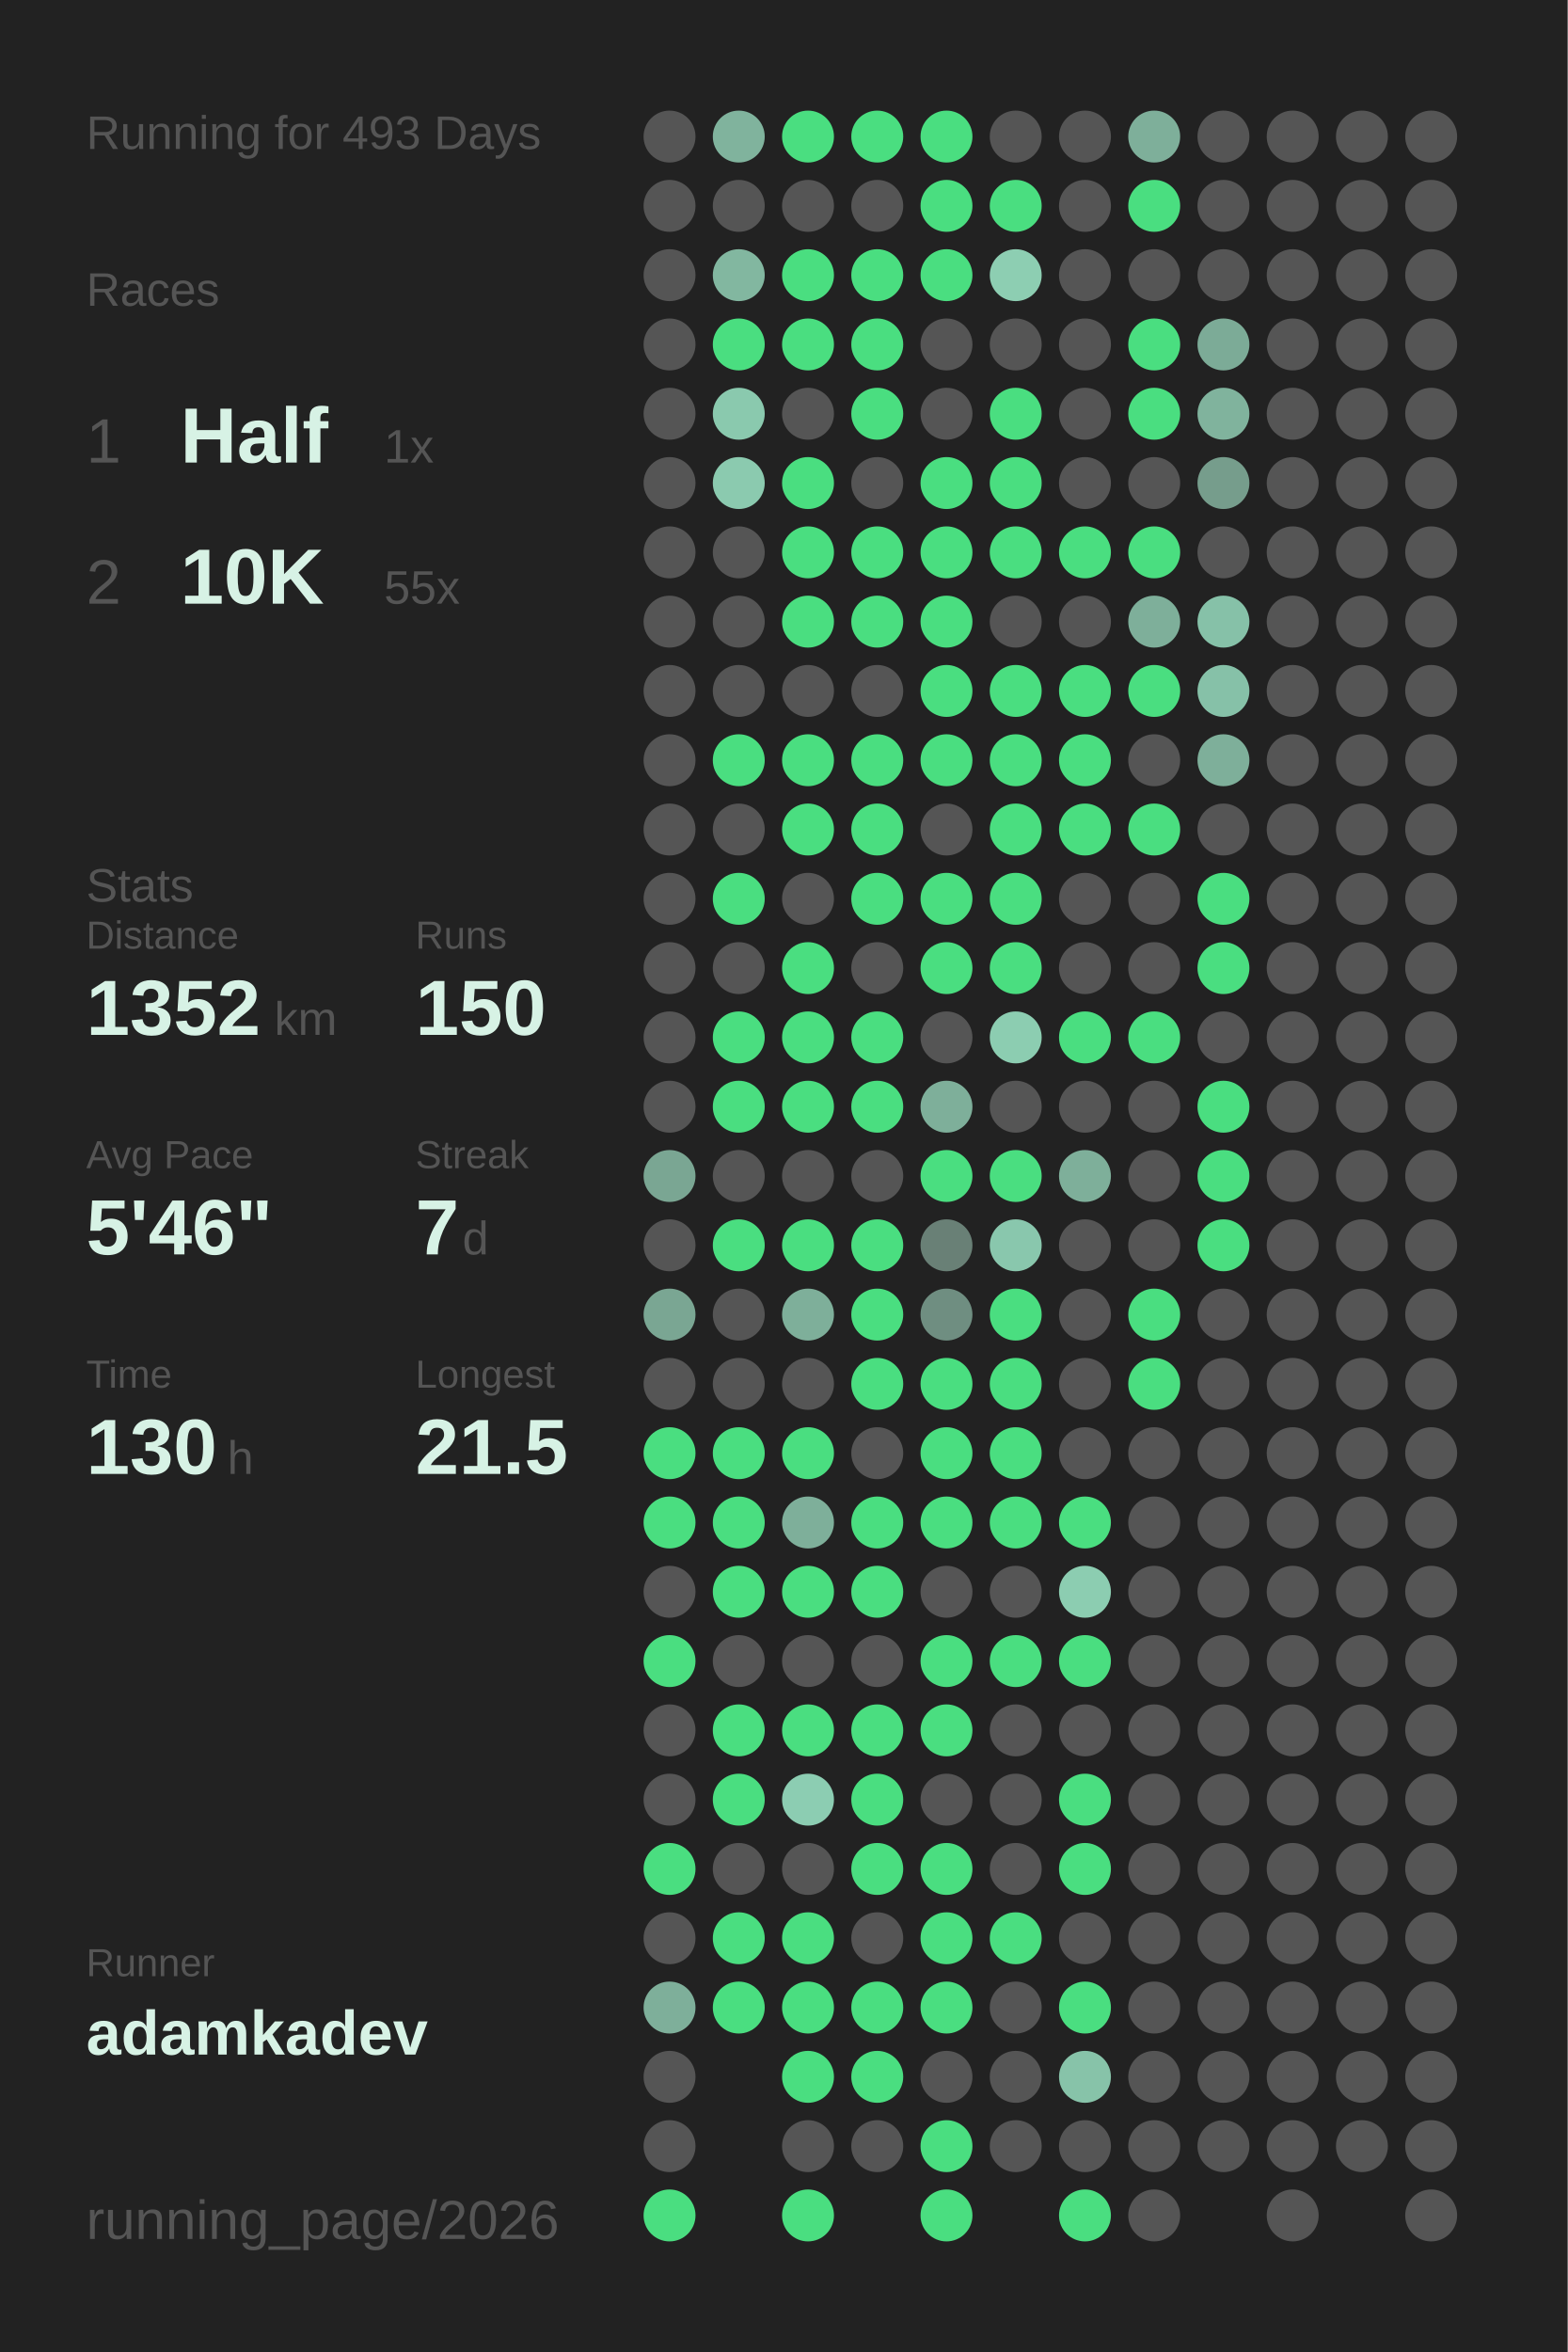
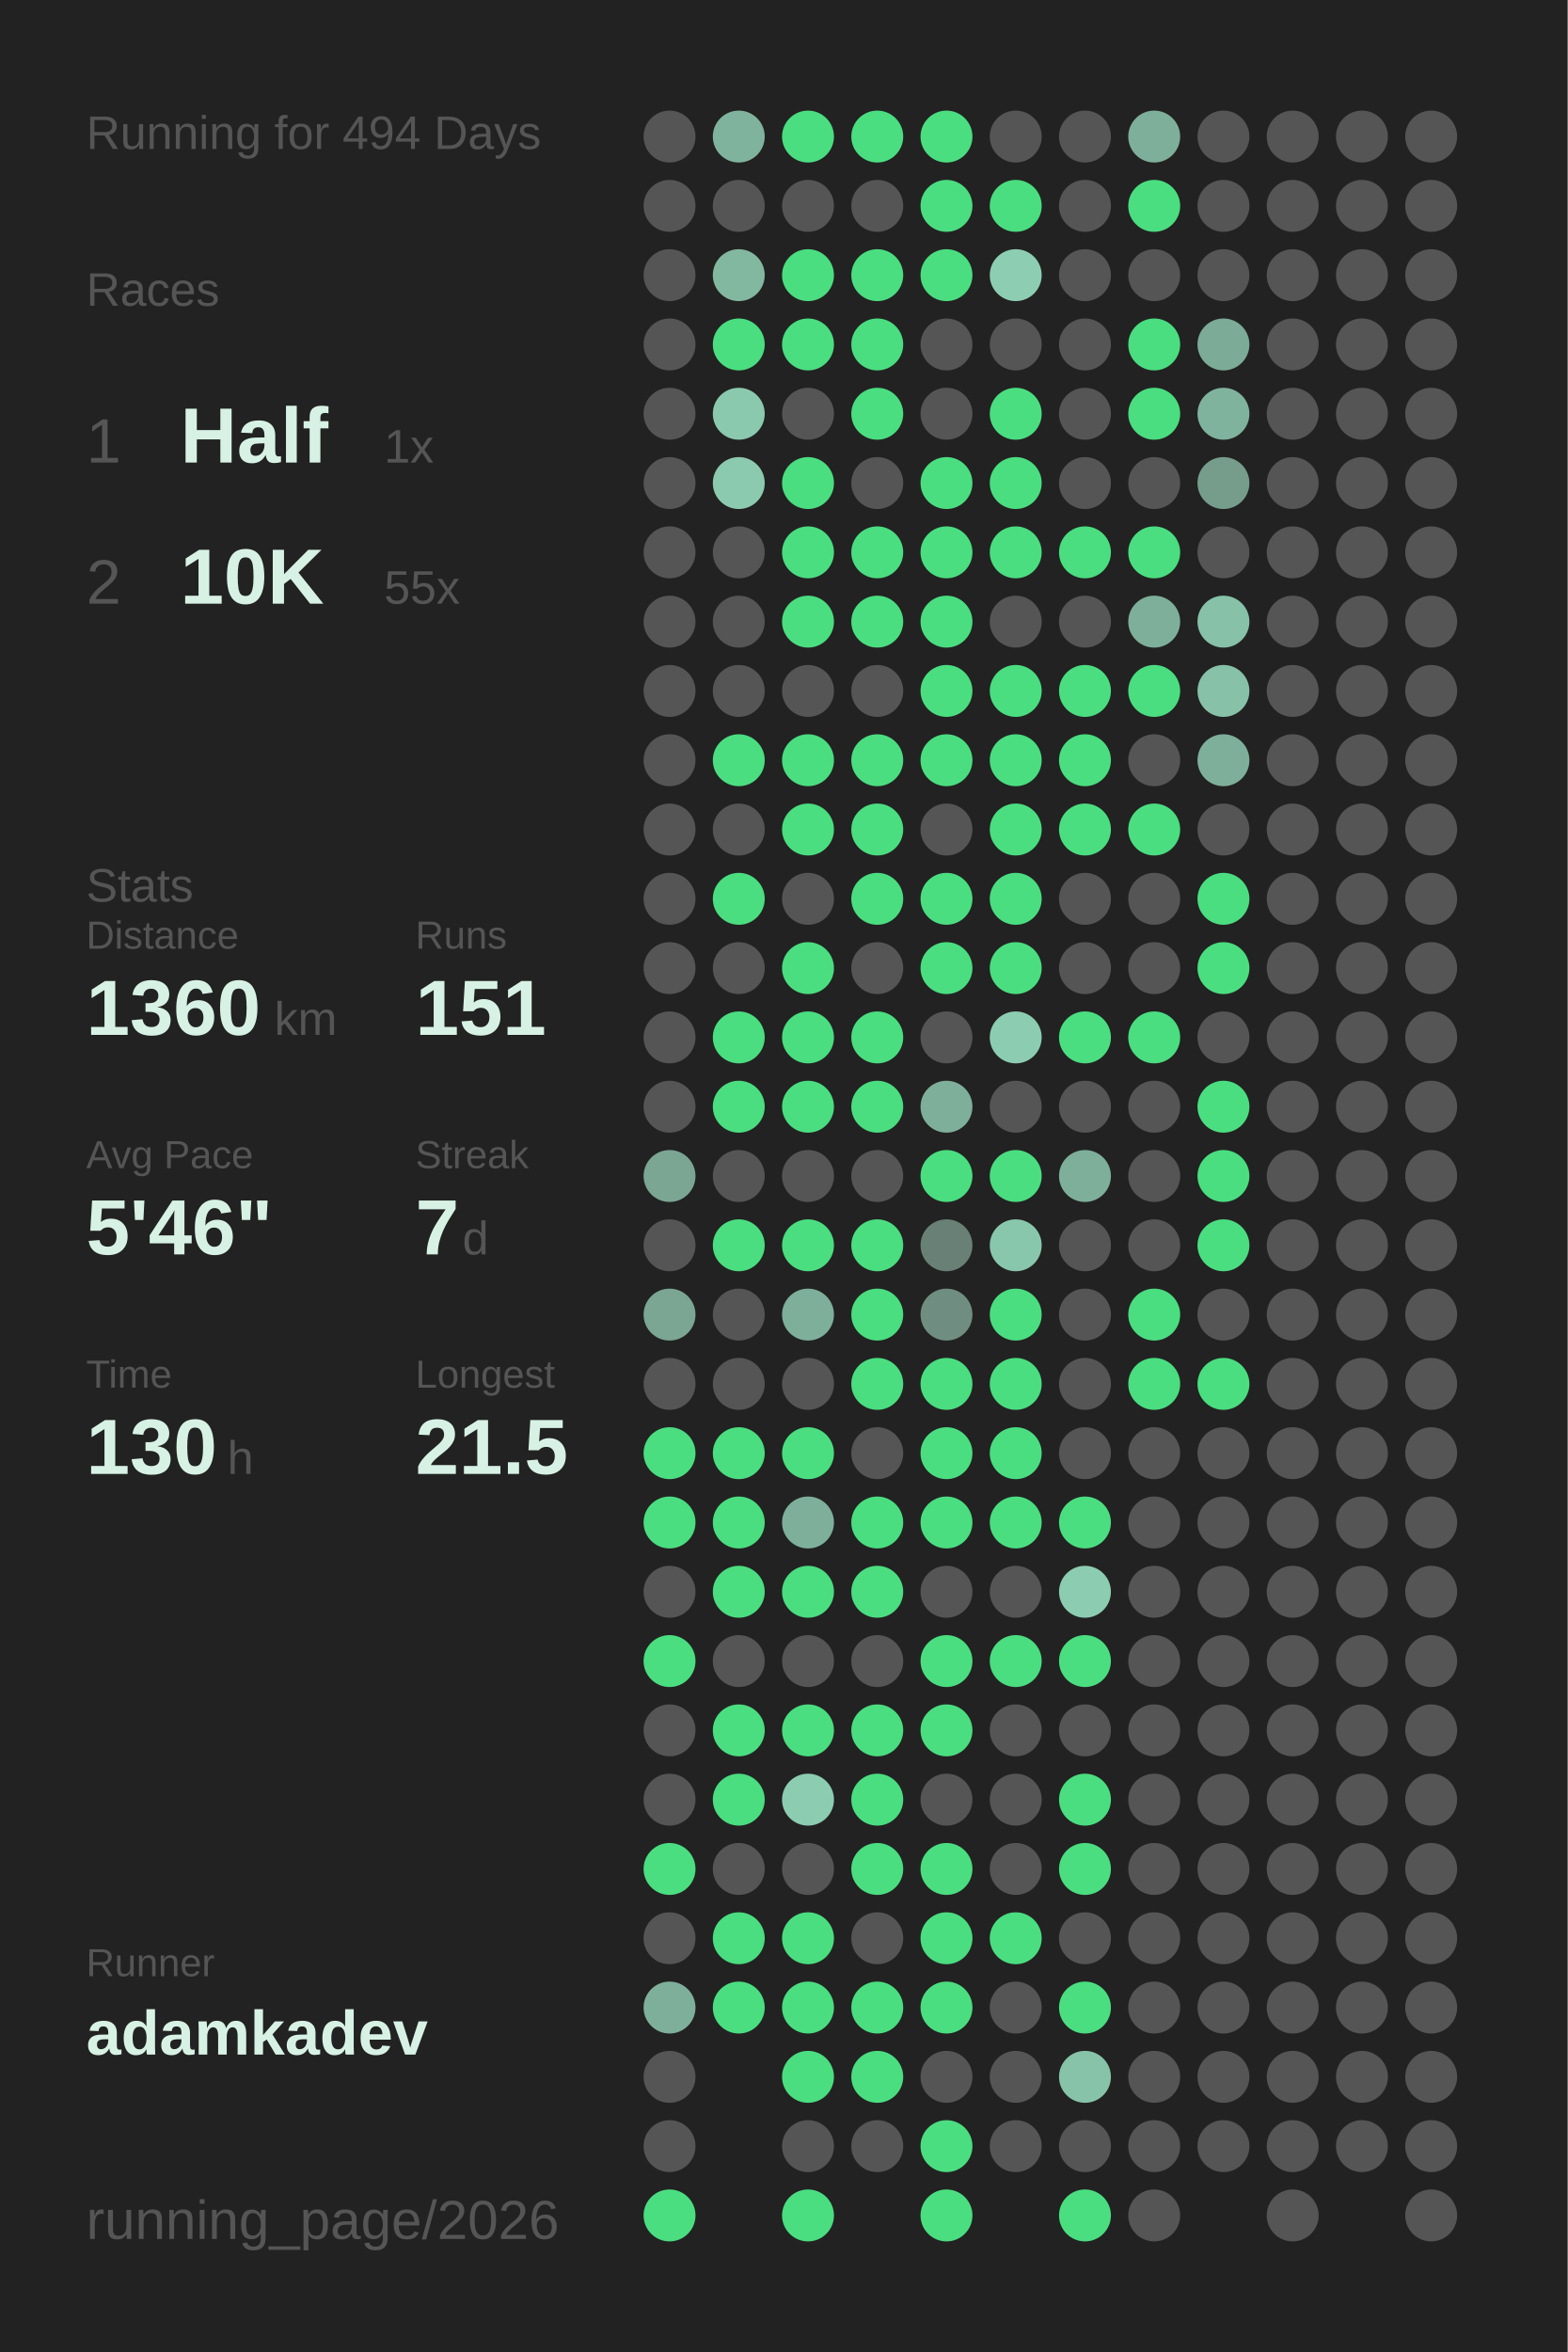
<svg xmlns="http://www.w3.org/2000/svg" baseProfile="full" height="300mm" version="1.1" viewBox="0,0,200,300" width="200mm">
  <defs />
  <rect fill="#222222" height="300" width="200" x="0" y="0" />
-   <text fill="#555555" style="font-size:6px; font-family:Arial;" x="11" y="19">Running for 493 Days</text>
+   <text fill="#555555" style="font-size:6px; font-family:Arial;" x="11" y="19">Running for 494 Days</text>
  <text fill="#555555" style="font-size:6px; font-family:Arial;" x="11" y="39">Races</text>
  <text fill="#555555" style="font-size:8px; font-family:Arial;" x="11" y="59">1</text>
  <text fill="#D7F2E5" style="font-size:10px; font-family:Arial; font-weight:bold;" x="23" y="59">Half</text>
  <text fill="#555555" style="font-size:6px; font-family:Arial;" x="49" y="59">1x</text>
  <text fill="#555555" style="font-size:8px; font-family:Arial;" x="11" y="77">2</text>
  <text fill="#D7F2E5" style="font-size:10px; font-family:Arial; font-weight:bold;" x="23" y="77">10K</text>
  <text fill="#555555" style="font-size:6px; font-family:Arial;" x="49" y="77">55x</text>
  <text fill="#555555" style="font-size:6px; font-family:Arial;" x="11" y="115">Stats</text>
  <text fill="#555555" style="font-size:5px; font-family:Arial;" x="11" y="121">Distance</text>
-   <text fill="#D7F2E5" style="font-size:10px; font-family:Arial; font-weight:bold;" x="11" y="132">1352</text>
+   <text fill="#D7F2E5" style="font-size:10px; font-family:Arial; font-weight:bold;" x="11" y="132">1360</text>
  <text fill="#555555" style="font-size:6px; font-family:Arial;" x="35" y="132">km</text>
  <text fill="#555555" style="font-size:5px; font-family:Arial;" x="53" y="121">Runs</text>
-   <text fill="#D7F2E5" style="font-size:10px; font-family:Arial; font-weight:bold;" x="53" y="132">150</text>
+   <text fill="#D7F2E5" style="font-size:10px; font-family:Arial; font-weight:bold;" x="53" y="132">151</text>
  <text fill="#555555" style="font-size:5px; font-family:Arial;" x="11" y="149">Avg Pace</text>
  <text fill="#D7F2E5" style="font-size:10px; font-family:Arial; font-weight:bold;" x="11" y="160">5'46"</text>
  <text fill="#555555" style="font-size:5px; font-family:Arial;" x="53" y="149">Streak</text>
  <text fill="#D7F2E5" style="font-size:10px; font-family:Arial; font-weight:bold;" x="53" y="160">7</text>
  <text fill="#555555" style="font-size:6px; font-family:Arial;" x="59" y="160">d</text>
  <text fill="#555555" style="font-size:5px; font-family:Arial;" x="11" y="177">Time</text>
  <text fill="#D7F2E5" style="font-size:10px; font-family:Arial; font-weight:bold;" x="11" y="188">130</text>
  <text fill="#555555" style="font-size:6px; font-family:Arial;" x="29" y="188">h</text>
  <text fill="#555555" style="font-size:5px; font-family:Arial;" x="53" y="177">Longest</text>
  <text fill="#D7F2E5" style="font-size:10px; font-family:Arial; font-weight:bold;" x="53" y="188">21.5</text>
  <text fill="#555555" style="font-size:5px; font-family:Arial;" x="11" y="252.065">Runner</text>
  <text fill="#D7F2E5" style="font-size:8px; font-family:Arial; font-weight:bold;" x="11" y="262.065">adamkadev</text>
  <text fill="#555555" style="font-size:7px; font-family:Arial;" x="11" y="285.581">running_page/2026</text>
  <circle cx="85.417" cy="17.419" fill="#555555" r="3.312" />
  <circle cx="85.417" cy="26.258" fill="#555555" r="3.312" />
  <circle cx="85.417" cy="35.097" fill="#555555" r="3.312" />
  <circle cx="85.417" cy="43.935" fill="#555555" r="3.312" />
  <circle cx="85.417" cy="52.774" fill="#555555" r="3.312" />
  <circle cx="85.417" cy="61.613" fill="#555555" r="3.312" />
  <circle cx="85.417" cy="70.452" fill="#555555" r="3.312" />
  <circle cx="85.417" cy="79.29" fill="#555555" r="3.312" />
  <circle cx="85.417" cy="88.129" fill="#555555" r="3.312" />
  <circle cx="85.417" cy="96.968" fill="#555555" r="3.312" />
  <circle cx="85.417" cy="105.806" fill="#555555" r="3.312" />
  <circle cx="85.417" cy="114.645" fill="#555555" r="3.312" />
  <circle cx="85.417" cy="123.484" fill="#555555" r="3.312" />
  <circle cx="85.417" cy="132.323" fill="#555555" r="3.312" />
  <circle cx="85.417" cy="141.161" fill="#555555" r="3.312" />
  <circle cx="85.417" cy="150" fill="#7aa693" r="3.312" />
  <circle cx="85.417" cy="158.839" fill="#555555" r="3.312" />
  <circle cx="85.417" cy="167.677" fill="#7aa693" r="3.312" />
  <circle cx="85.417" cy="176.516" fill="#555555" r="3.312" />
  <circle cx="85.417" cy="185.355" fill="#4ADE80" r="3.312" />
  <circle cx="85.417" cy="194.194" fill="#4ADE80" r="3.312" />
  <circle cx="85.417" cy="203.032" fill="#555555" r="3.312" />
  <circle cx="85.417" cy="211.871" fill="#4ADE80" r="3.312" />
  <circle cx="85.417" cy="220.71" fill="#555555" r="3.312" />
  <circle cx="85.417" cy="229.548" fill="#555555" r="3.312" />
  <circle cx="85.417" cy="238.387" fill="#4ADE80" r="3.312" />
  <circle cx="85.417" cy="247.226" fill="#555555" r="3.312" />
  <circle cx="85.417" cy="256.065" fill="#7eaf9a" r="3.312" />
  <circle cx="85.417" cy="264.903" fill="#555555" r="3.312" />
  <circle cx="85.417" cy="273.742" fill="#555555" r="3.312" />
  <circle cx="85.417" cy="282.581" fill="#4ADE80" r="3.312" />
  <circle cx="94.25" cy="17.419" fill="#80b39d" r="3.312" />
  <circle cx="94.25" cy="26.258" fill="#555555" r="3.312" />
  <circle cx="94.25" cy="35.097" fill="#82b7a0" r="3.312" />
  <circle cx="94.25" cy="43.935" fill="#4ADE80" r="3.312" />
  <circle cx="94.25" cy="52.774" fill="#8ac9ae" r="3.312" />
  <circle cx="94.25" cy="61.613" fill="#8bcaaf" r="3.312" />
  <circle cx="94.25" cy="70.452" fill="#555555" r="3.312" />
  <circle cx="94.25" cy="79.29" fill="#555555" r="3.312" />
  <circle cx="94.25" cy="88.129" fill="#555555" r="3.312" />
  <circle cx="94.25" cy="96.968" fill="#4ADE80" r="3.312" />
  <circle cx="94.25" cy="105.806" fill="#555555" r="3.312" />
  <circle cx="94.25" cy="114.645" fill="#4ADE80" r="3.312" />
  <circle cx="94.25" cy="123.484" fill="#555555" r="3.312" />
  <circle cx="94.25" cy="132.323" fill="#4ADE80" r="3.312" />
  <circle cx="94.25" cy="141.161" fill="#4ADE80" r="3.312" />
  <circle cx="94.25" cy="150" fill="#555555" r="3.312" />
  <circle cx="94.25" cy="158.839" fill="#4ADE80" r="3.312" />
  <circle cx="94.25" cy="167.677" fill="#555555" r="3.312" />
  <circle cx="94.25" cy="176.516" fill="#555555" r="3.312" />
  <circle cx="94.25" cy="185.355" fill="#4ADE80" r="3.312" />
  <circle cx="94.25" cy="194.194" fill="#4ADE80" r="3.312" />
  <circle cx="94.25" cy="203.032" fill="#4ADE80" r="3.312" />
  <circle cx="94.25" cy="211.871" fill="#555555" r="3.312" />
  <circle cx="94.25" cy="220.71" fill="#4ADE80" r="3.312" />
  <circle cx="94.25" cy="229.548" fill="#4ADE80" r="3.312" />
  <circle cx="94.25" cy="238.387" fill="#555555" r="3.312" />
  <circle cx="94.25" cy="247.226" fill="#4ADE80" r="3.312" />
  <circle cx="94.25" cy="256.065" fill="#4ADE80" r="3.312" />
  <circle cx="103.083" cy="17.419" fill="#4ADE80" r="3.312" />
  <circle cx="103.083" cy="26.258" fill="#555555" r="3.312" />
  <circle cx="103.083" cy="35.097" fill="#4ADE80" r="3.312" />
  <circle cx="103.083" cy="43.935" fill="#4ADE80" r="3.312" />
  <circle cx="103.083" cy="52.774" fill="#555555" r="3.312" />
  <circle cx="103.083" cy="61.613" fill="#4ADE80" r="3.312" />
  <circle cx="103.083" cy="70.452" fill="#4ADE80" r="3.312" />
  <circle cx="103.083" cy="79.29" fill="#4ADE80" r="3.312" />
  <circle cx="103.083" cy="88.129" fill="#555555" r="3.312" />
  <circle cx="103.083" cy="96.968" fill="#4ADE80" r="3.312" />
  <circle cx="103.083" cy="105.806" fill="#4ADE80" r="3.312" />
  <circle cx="103.083" cy="114.645" fill="#555555" r="3.312" />
  <circle cx="103.083" cy="123.484" fill="#4ADE80" r="3.312" />
  <circle cx="103.083" cy="132.323" fill="#4ADE80" r="3.312" />
  <circle cx="103.083" cy="141.161" fill="#4ADE80" r="3.312" />
  <circle cx="103.083" cy="150" fill="#555555" r="3.312" />
  <circle cx="103.083" cy="158.839" fill="#4ADE80" r="3.312" />
  <circle cx="103.083" cy="167.677" fill="#7eaf9a" r="3.312" />
  <circle cx="103.083" cy="176.516" fill="#555555" r="3.312" />
  <circle cx="103.083" cy="185.355" fill="#4ADE80" r="3.312" />
  <circle cx="103.083" cy="194.194" fill="#7eaf9a" r="3.312" />
  <circle cx="103.083" cy="203.032" fill="#4ADE80" r="3.312" />
  <circle cx="103.083" cy="211.871" fill="#555555" r="3.312" />
  <circle cx="103.083" cy="220.71" fill="#4ADE80" r="3.312" />
  <circle cx="103.083" cy="229.548" fill="#8ccdb2" r="3.312" />
  <circle cx="103.083" cy="238.387" fill="#555555" r="3.312" />
  <circle cx="103.083" cy="247.226" fill="#4ADE80" r="3.312" />
  <circle cx="103.083" cy="256.065" fill="#4ADE80" r="3.312" />
  <circle cx="103.083" cy="264.903" fill="#4ADE80" r="3.312" />
  <circle cx="103.083" cy="273.742" fill="#555555" r="3.312" />
  <circle cx="103.083" cy="282.581" fill="#4ADE80" r="3.312" />
  <circle cx="111.917" cy="17.419" fill="#4ADE80" r="3.312" />
  <circle cx="111.917" cy="26.258" fill="#555555" r="3.312" />
  <circle cx="111.917" cy="35.097" fill="#4ADE80" r="3.312" />
  <circle cx="111.917" cy="43.935" fill="#4ADE80" r="3.312" />
  <circle cx="111.917" cy="52.774" fill="#4ADE80" r="3.312" />
  <circle cx="111.917" cy="61.613" fill="#555555" r="3.312" />
  <circle cx="111.917" cy="70.452" fill="#4ADE80" r="3.312" />
  <circle cx="111.917" cy="79.29" fill="#4ADE80" r="3.312" />
  <circle cx="111.917" cy="88.129" fill="#555555" r="3.312" />
  <circle cx="111.917" cy="96.968" fill="#4ADE80" r="3.312" />
  <circle cx="111.917" cy="105.806" fill="#4ADE80" r="3.312" />
  <circle cx="111.917" cy="114.645" fill="#4ADE80" r="3.312" />
  <circle cx="111.917" cy="123.484" fill="#555555" r="3.312" />
  <circle cx="111.917" cy="132.323" fill="#4ADE80" r="3.312" />
  <circle cx="111.917" cy="141.161" fill="#4ADE80" r="3.312" />
  <circle cx="111.917" cy="150" fill="#555555" r="3.312" />
  <circle cx="111.917" cy="158.839" fill="#4ADE80" r="3.312" />
  <circle cx="111.917" cy="167.677" fill="#4ADE80" r="3.312" />
  <circle cx="111.917" cy="176.516" fill="#4ADE80" r="3.312" />
  <circle cx="111.917" cy="185.355" fill="#555555" r="3.312" />
  <circle cx="111.917" cy="194.194" fill="#4ADE80" r="3.312" />
  <circle cx="111.917" cy="203.032" fill="#4ADE80" r="3.312" />
  <circle cx="111.917" cy="211.871" fill="#555555" r="3.312" />
  <circle cx="111.917" cy="220.71" fill="#4ADE80" r="3.312" />
  <circle cx="111.917" cy="229.548" fill="#4ADE80" r="3.312" />
  <circle cx="111.917" cy="238.387" fill="#4ADE80" r="3.312" />
  <circle cx="111.917" cy="247.226" fill="#555555" r="3.312" />
  <circle cx="111.917" cy="256.065" fill="#4ADE80" r="3.312" />
  <circle cx="111.917" cy="264.903" fill="#4ADE80" r="3.312" />
  <circle cx="111.917" cy="273.742" fill="#555555" r="3.312" />
  <circle cx="120.75" cy="17.419" fill="#4ADE80" r="3.312" />
  <circle cx="120.75" cy="26.258" fill="#4ADE80" r="3.312" />
  <circle cx="120.75" cy="35.097" fill="#4ADE80" r="3.312" />
  <circle cx="120.75" cy="43.935" fill="#555555" r="3.312" />
  <circle cx="120.75" cy="52.774" fill="#555555" r="3.312" />
  <circle cx="120.75" cy="61.613" fill="#4ADE80" r="3.312" />
  <circle cx="120.75" cy="70.452" fill="#4ADE80" r="3.312" />
  <circle cx="120.75" cy="79.29" fill="#4ADE80" r="3.312" />
  <circle cx="120.75" cy="88.129" fill="#4ADE80" r="3.312" />
  <circle cx="120.75" cy="96.968" fill="#4ADE80" r="3.312" />
  <circle cx="120.75" cy="105.806" fill="#555555" r="3.312" />
  <circle cx="120.75" cy="114.645" fill="#4ADE80" r="3.312" />
  <circle cx="120.75" cy="123.484" fill="#4ADE80" r="3.312" />
  <circle cx="120.75" cy="132.323" fill="#555555" r="3.312" />
  <circle cx="120.75" cy="141.161" fill="#7eaf9a" r="3.312" />
  <circle cx="120.75" cy="150" fill="#4ADE80" r="3.312" />
  <circle cx="120.75" cy="158.839" fill="#698076" r="3.312" />
  <circle cx="120.75" cy="167.677" fill="#6f8e81" r="3.312" />
  <circle cx="120.75" cy="176.516" fill="#4ADE80" r="3.312" />
  <circle cx="120.75" cy="185.355" fill="#4ADE80" r="3.312" />
  <circle cx="120.75" cy="194.194" fill="#4ADE80" r="3.312" />
  <circle cx="120.75" cy="203.032" fill="#555555" r="3.312" />
  <circle cx="120.75" cy="211.871" fill="#4ADE80" r="3.312" />
  <circle cx="120.75" cy="220.71" fill="#4ADE80" r="3.312" />
  <circle cx="120.75" cy="229.548" fill="#555555" r="3.312" />
  <circle cx="120.75" cy="238.387" fill="#4ADE80" r="3.312" />
  <circle cx="120.75" cy="247.226" fill="#4ADE80" r="3.312" />
  <circle cx="120.75" cy="256.065" fill="#4ADE80" r="3.312" />
  <circle cx="120.75" cy="264.903" fill="#555555" r="3.312" />
  <circle cx="120.75" cy="273.742" fill="#4ADE80" r="3.312" />
  <circle cx="120.75" cy="282.581" fill="#4ADE80" r="3.312" />
  <circle cx="129.583" cy="17.419" fill="#555555" r="3.312" />
  <circle cx="129.583" cy="26.258" fill="#4ADE80" r="3.312" />
  <circle cx="129.583" cy="35.097" fill="#8dceb2" r="3.312" />
  <circle cx="129.583" cy="43.935" fill="#555555" r="3.312" />
  <circle cx="129.583" cy="52.774" fill="#4ADE80" r="3.312" />
  <circle cx="129.583" cy="61.613" fill="#4ADE80" r="3.312" />
  <circle cx="129.583" cy="70.452" fill="#4ADE80" r="3.312" />
  <circle cx="129.583" cy="79.29" fill="#555555" r="3.312" />
  <circle cx="129.583" cy="88.129" fill="#4ADE80" r="3.312" />
  <circle cx="129.583" cy="96.968" fill="#4ADE80" r="3.312" />
  <circle cx="129.583" cy="105.806" fill="#4ADE80" r="3.312" />
  <circle cx="129.583" cy="114.645" fill="#4ADE80" r="3.312" />
  <circle cx="129.583" cy="123.484" fill="#4ADE80" r="3.312" />
  <circle cx="129.583" cy="132.323" fill="#8ccdb1" r="3.312" />
  <circle cx="129.583" cy="141.161" fill="#555555" r="3.312" />
  <circle cx="129.583" cy="150" fill="#4ADE80" r="3.312" />
  <circle cx="129.583" cy="158.839" fill="#89c7ad" r="3.312" />
  <circle cx="129.583" cy="167.677" fill="#4ADE80" r="3.312" />
  <circle cx="129.583" cy="176.516" fill="#4ADE80" r="3.312" />
  <circle cx="129.583" cy="185.355" fill="#4ADE80" r="3.312" />
  <circle cx="129.583" cy="194.194" fill="#4ADE80" r="3.312" />
  <circle cx="129.583" cy="203.032" fill="#555555" r="3.312" />
  <circle cx="129.583" cy="211.871" fill="#4ADE80" r="3.312" />
  <circle cx="129.583" cy="220.71" fill="#555555" r="3.312" />
  <circle cx="129.583" cy="229.548" fill="#555555" r="3.312" />
  <circle cx="129.583" cy="238.387" fill="#555555" r="3.312" />
  <circle cx="129.583" cy="247.226" fill="#4ADE80" r="3.312" />
  <circle cx="129.583" cy="256.065" fill="#555555" r="3.312" />
  <circle cx="129.583" cy="264.903" fill="#555555" r="3.312" />
  <circle cx="129.583" cy="273.742" fill="#555555" r="3.312" />
  <circle cx="138.417" cy="17.419" fill="#555555" r="3.312" />
  <circle cx="138.417" cy="26.258" fill="#555555" r="3.312" />
  <circle cx="138.417" cy="35.097" fill="#555555" r="3.312" />
  <circle cx="138.417" cy="43.935" fill="#555555" r="3.312" />
  <circle cx="138.417" cy="52.774" fill="#555555" r="3.312" />
  <circle cx="138.417" cy="61.613" fill="#555555" r="3.312" />
  <circle cx="138.417" cy="70.452" fill="#4ADE80" r="3.312" />
  <circle cx="138.417" cy="79.29" fill="#555555" r="3.312" />
  <circle cx="138.417" cy="88.129" fill="#4ADE80" r="3.312" />
  <circle cx="138.417" cy="96.968" fill="#4ADE80" r="3.312" />
  <circle cx="138.417" cy="105.806" fill="#4ADE80" r="3.312" />
  <circle cx="138.417" cy="114.645" fill="#555555" r="3.312" />
  <circle cx="138.417" cy="123.484" fill="#555555" r="3.312" />
  <circle cx="138.417" cy="132.323" fill="#4ADE80" r="3.312" />
  <circle cx="138.417" cy="141.161" fill="#555555" r="3.312" />
  <circle cx="138.417" cy="150" fill="#7eaf9a" r="3.312" />
  <circle cx="138.417" cy="158.839" fill="#555555" r="3.312" />
  <circle cx="138.417" cy="167.677" fill="#555555" r="3.312" />
  <circle cx="138.417" cy="176.516" fill="#555555" r="3.312" />
  <circle cx="138.417" cy="185.355" fill="#555555" r="3.312" />
  <circle cx="138.417" cy="194.194" fill="#4ADE80" r="3.312" />
  <circle cx="138.417" cy="203.032" fill="#8ccdb1" r="3.312" />
  <circle cx="138.417" cy="211.871" fill="#4ADE80" r="3.312" />
  <circle cx="138.417" cy="220.71" fill="#555555" r="3.312" />
  <circle cx="138.417" cy="229.548" fill="#4ADE80" r="3.312" />
  <circle cx="138.417" cy="238.387" fill="#4ADE80" r="3.312" />
  <circle cx="138.417" cy="247.226" fill="#555555" r="3.312" />
  <circle cx="138.417" cy="256.065" fill="#4ADE80" r="3.312" />
  <circle cx="138.417" cy="264.903" fill="#87c3a9" r="3.312" />
  <circle cx="138.417" cy="273.742" fill="#555555" r="3.312" />
  <circle cx="138.417" cy="282.581" fill="#4ADE80" r="3.312" />
  <circle cx="147.25" cy="17.419" fill="#7eaf9a" r="3.312" />
  <circle cx="147.25" cy="26.258" fill="#4ADE80" r="3.312" />
  <circle cx="147.25" cy="35.097" fill="#555555" r="3.312" />
  <circle cx="147.25" cy="43.935" fill="#4ADE80" r="3.312" />
  <circle cx="147.25" cy="52.774" fill="#4ADE80" r="3.312" />
  <circle cx="147.25" cy="61.613" fill="#555555" r="3.312" />
  <circle cx="147.25" cy="70.452" fill="#4ADE80" r="3.312" />
  <circle cx="147.25" cy="79.29" fill="#7eaf9a" r="3.312" />
  <circle cx="147.25" cy="88.129" fill="#4ADE80" r="3.312" />
  <circle cx="147.25" cy="96.968" fill="#555555" r="3.312" />
  <circle cx="147.25" cy="105.806" fill="#4ADE80" r="3.312" />
  <circle cx="147.25" cy="114.645" fill="#555555" r="3.312" />
  <circle cx="147.25" cy="123.484" fill="#555555" r="3.312" />
  <circle cx="147.25" cy="132.323" fill="#4ADE80" r="3.312" />
  <circle cx="147.25" cy="141.161" fill="#555555" r="3.312" />
  <circle cx="147.25" cy="150" fill="#555555" r="3.312" />
  <circle cx="147.25" cy="158.839" fill="#555555" r="3.312" />
  <circle cx="147.25" cy="167.677" fill="#4ADE80" r="3.312" />
  <circle cx="147.25" cy="176.516" fill="#4ADE80" r="3.312" />
  <circle cx="147.25" cy="185.355" fill="#555555" r="3.312" />
  <circle cx="147.25" cy="194.194" fill="#555555" r="3.312" />
  <circle cx="147.25" cy="203.032" fill="#555555" r="3.312" />
  <circle cx="147.25" cy="211.871" fill="#555555" r="3.312" />
  <circle cx="147.25" cy="220.71" fill="#555555" r="3.312" />
  <circle cx="147.25" cy="229.548" fill="#555555" r="3.312" />
  <circle cx="147.25" cy="238.387" fill="#555555" r="3.312" />
  <circle cx="147.25" cy="247.226" fill="#555555" r="3.312" />
  <circle cx="147.25" cy="256.065" fill="#555555" r="3.312" />
  <circle cx="147.25" cy="264.903" fill="#555555" r="3.312" />
  <circle cx="147.25" cy="273.742" fill="#555555" r="3.312" />
  <circle cx="147.25" cy="282.581" fill="#555555" r="3.312" />
  <circle cx="156.083" cy="17.419" fill="#555555" r="3.312" />
  <circle cx="156.083" cy="26.258" fill="#555555" r="3.312" />
  <circle cx="156.083" cy="35.097" fill="#555555" r="3.312" />
  <circle cx="156.083" cy="43.935" fill="#7cab97" r="3.312" />
  <circle cx="156.083" cy="52.774" fill="#80b39d" r="3.312" />
  <circle cx="156.083" cy="61.613" fill="#769d8c" r="3.312" />
  <circle cx="156.083" cy="70.452" fill="#555555" r="3.312" />
  <circle cx="156.083" cy="79.29" fill="#86c1a8" r="3.312" />
  <circle cx="156.083" cy="88.129" fill="#86c1a8" r="3.312" />
  <circle cx="156.083" cy="96.968" fill="#7eaf9a" r="3.312" />
  <circle cx="156.083" cy="105.806" fill="#555555" r="3.312" />
  <circle cx="156.083" cy="114.645" fill="#4ADE80" r="3.312" />
  <circle cx="156.083" cy="123.484" fill="#4ADE80" r="3.312" />
  <circle cx="156.083" cy="132.323" fill="#555555" r="3.312" />
  <circle cx="156.083" cy="141.161" fill="#4ADE80" r="3.312" />
  <circle cx="156.083" cy="150" fill="#4ADE80" r="3.312" />
  <circle cx="156.083" cy="158.839" fill="#4ADE80" r="3.312" />
  <circle cx="156.083" cy="167.677" fill="#555555" r="3.312" />
-   <circle cx="156.083" cy="176.516" fill="#555555" r="3.312" />
+   <circle cx="156.083" cy="176.516" fill="#4ADE80" r="3.312" />
  <circle cx="156.083" cy="185.355" fill="#555555" r="3.312" />
  <circle cx="156.083" cy="194.194" fill="#555555" r="3.312" />
  <circle cx="156.083" cy="203.032" fill="#555555" r="3.312" />
  <circle cx="156.083" cy="211.871" fill="#555555" r="3.312" />
  <circle cx="156.083" cy="220.71" fill="#555555" r="3.312" />
  <circle cx="156.083" cy="229.548" fill="#555555" r="3.312" />
  <circle cx="156.083" cy="238.387" fill="#555555" r="3.312" />
  <circle cx="156.083" cy="247.226" fill="#555555" r="3.312" />
  <circle cx="156.083" cy="256.065" fill="#555555" r="3.312" />
  <circle cx="156.083" cy="264.903" fill="#555555" r="3.312" />
  <circle cx="156.083" cy="273.742" fill="#555555" r="3.312" />
  <circle cx="164.917" cy="17.419" fill="#555555" r="3.312" />
  <circle cx="164.917" cy="26.258" fill="#555555" r="3.312" />
  <circle cx="164.917" cy="35.097" fill="#555555" r="3.312" />
  <circle cx="164.917" cy="43.935" fill="#555555" r="3.312" />
  <circle cx="164.917" cy="52.774" fill="#555555" r="3.312" />
  <circle cx="164.917" cy="61.613" fill="#555555" r="3.312" />
  <circle cx="164.917" cy="70.452" fill="#555555" r="3.312" />
  <circle cx="164.917" cy="79.29" fill="#555555" r="3.312" />
  <circle cx="164.917" cy="88.129" fill="#555555" r="3.312" />
  <circle cx="164.917" cy="96.968" fill="#555555" r="3.312" />
  <circle cx="164.917" cy="105.806" fill="#555555" r="3.312" />
  <circle cx="164.917" cy="114.645" fill="#555555" r="3.312" />
  <circle cx="164.917" cy="123.484" fill="#555555" r="3.312" />
  <circle cx="164.917" cy="132.323" fill="#555555" r="3.312" />
  <circle cx="164.917" cy="141.161" fill="#555555" r="3.312" />
  <circle cx="164.917" cy="150" fill="#555555" r="3.312" />
  <circle cx="164.917" cy="158.839" fill="#555555" r="3.312" />
  <circle cx="164.917" cy="167.677" fill="#555555" r="3.312" />
  <circle cx="164.917" cy="176.516" fill="#555555" r="3.312" />
  <circle cx="164.917" cy="185.355" fill="#555555" r="3.312" />
  <circle cx="164.917" cy="194.194" fill="#555555" r="3.312" />
  <circle cx="164.917" cy="203.032" fill="#555555" r="3.312" />
  <circle cx="164.917" cy="211.871" fill="#555555" r="3.312" />
  <circle cx="164.917" cy="220.71" fill="#555555" r="3.312" />
  <circle cx="164.917" cy="229.548" fill="#555555" r="3.312" />
  <circle cx="164.917" cy="238.387" fill="#555555" r="3.312" />
  <circle cx="164.917" cy="247.226" fill="#555555" r="3.312" />
  <circle cx="164.917" cy="256.065" fill="#555555" r="3.312" />
  <circle cx="164.917" cy="264.903" fill="#555555" r="3.312" />
  <circle cx="164.917" cy="273.742" fill="#555555" r="3.312" />
  <circle cx="164.917" cy="282.581" fill="#555555" r="3.312" />
  <circle cx="173.75" cy="17.419" fill="#555555" r="3.312" />
  <circle cx="173.75" cy="26.258" fill="#555555" r="3.312" />
  <circle cx="173.75" cy="35.097" fill="#555555" r="3.312" />
  <circle cx="173.75" cy="43.935" fill="#555555" r="3.312" />
  <circle cx="173.75" cy="52.774" fill="#555555" r="3.312" />
  <circle cx="173.75" cy="61.613" fill="#555555" r="3.312" />
  <circle cx="173.75" cy="70.452" fill="#555555" r="3.312" />
  <circle cx="173.75" cy="79.29" fill="#555555" r="3.312" />
  <circle cx="173.75" cy="88.129" fill="#555555" r="3.312" />
  <circle cx="173.75" cy="96.968" fill="#555555" r="3.312" />
  <circle cx="173.75" cy="105.806" fill="#555555" r="3.312" />
  <circle cx="173.75" cy="114.645" fill="#555555" r="3.312" />
  <circle cx="173.75" cy="123.484" fill="#555555" r="3.312" />
  <circle cx="173.75" cy="132.323" fill="#555555" r="3.312" />
  <circle cx="173.75" cy="141.161" fill="#555555" r="3.312" />
  <circle cx="173.75" cy="150" fill="#555555" r="3.312" />
  <circle cx="173.75" cy="158.839" fill="#555555" r="3.312" />
  <circle cx="173.75" cy="167.677" fill="#555555" r="3.312" />
  <circle cx="173.75" cy="176.516" fill="#555555" r="3.312" />
  <circle cx="173.75" cy="185.355" fill="#555555" r="3.312" />
  <circle cx="173.75" cy="194.194" fill="#555555" r="3.312" />
  <circle cx="173.75" cy="203.032" fill="#555555" r="3.312" />
  <circle cx="173.75" cy="211.871" fill="#555555" r="3.312" />
  <circle cx="173.75" cy="220.71" fill="#555555" r="3.312" />
  <circle cx="173.75" cy="229.548" fill="#555555" r="3.312" />
  <circle cx="173.75" cy="238.387" fill="#555555" r="3.312" />
  <circle cx="173.75" cy="247.226" fill="#555555" r="3.312" />
  <circle cx="173.75" cy="256.065" fill="#555555" r="3.312" />
  <circle cx="173.75" cy="264.903" fill="#555555" r="3.312" />
  <circle cx="173.75" cy="273.742" fill="#555555" r="3.312" />
  <circle cx="182.583" cy="17.419" fill="#555555" r="3.312" />
  <circle cx="182.583" cy="26.258" fill="#555555" r="3.312" />
  <circle cx="182.583" cy="35.097" fill="#555555" r="3.312" />
  <circle cx="182.583" cy="43.935" fill="#555555" r="3.312" />
  <circle cx="182.583" cy="52.774" fill="#555555" r="3.312" />
  <circle cx="182.583" cy="61.613" fill="#555555" r="3.312" />
  <circle cx="182.583" cy="70.452" fill="#555555" r="3.312" />
  <circle cx="182.583" cy="79.29" fill="#555555" r="3.312" />
  <circle cx="182.583" cy="88.129" fill="#555555" r="3.312" />
  <circle cx="182.583" cy="96.968" fill="#555555" r="3.312" />
  <circle cx="182.583" cy="105.806" fill="#555555" r="3.312" />
  <circle cx="182.583" cy="114.645" fill="#555555" r="3.312" />
  <circle cx="182.583" cy="123.484" fill="#555555" r="3.312" />
  <circle cx="182.583" cy="132.323" fill="#555555" r="3.312" />
  <circle cx="182.583" cy="141.161" fill="#555555" r="3.312" />
  <circle cx="182.583" cy="150" fill="#555555" r="3.312" />
  <circle cx="182.583" cy="158.839" fill="#555555" r="3.312" />
  <circle cx="182.583" cy="167.677" fill="#555555" r="3.312" />
  <circle cx="182.583" cy="176.516" fill="#555555" r="3.312" />
  <circle cx="182.583" cy="185.355" fill="#555555" r="3.312" />
  <circle cx="182.583" cy="194.194" fill="#555555" r="3.312" />
  <circle cx="182.583" cy="203.032" fill="#555555" r="3.312" />
  <circle cx="182.583" cy="211.871" fill="#555555" r="3.312" />
  <circle cx="182.583" cy="220.71" fill="#555555" r="3.312" />
  <circle cx="182.583" cy="229.548" fill="#555555" r="3.312" />
  <circle cx="182.583" cy="238.387" fill="#555555" r="3.312" />
  <circle cx="182.583" cy="247.226" fill="#555555" r="3.312" />
  <circle cx="182.583" cy="256.065" fill="#555555" r="3.312" />
  <circle cx="182.583" cy="264.903" fill="#555555" r="3.312" />
  <circle cx="182.583" cy="273.742" fill="#555555" r="3.312" />
  <circle cx="182.583" cy="282.581" fill="#555555" r="3.312" />
</svg>
